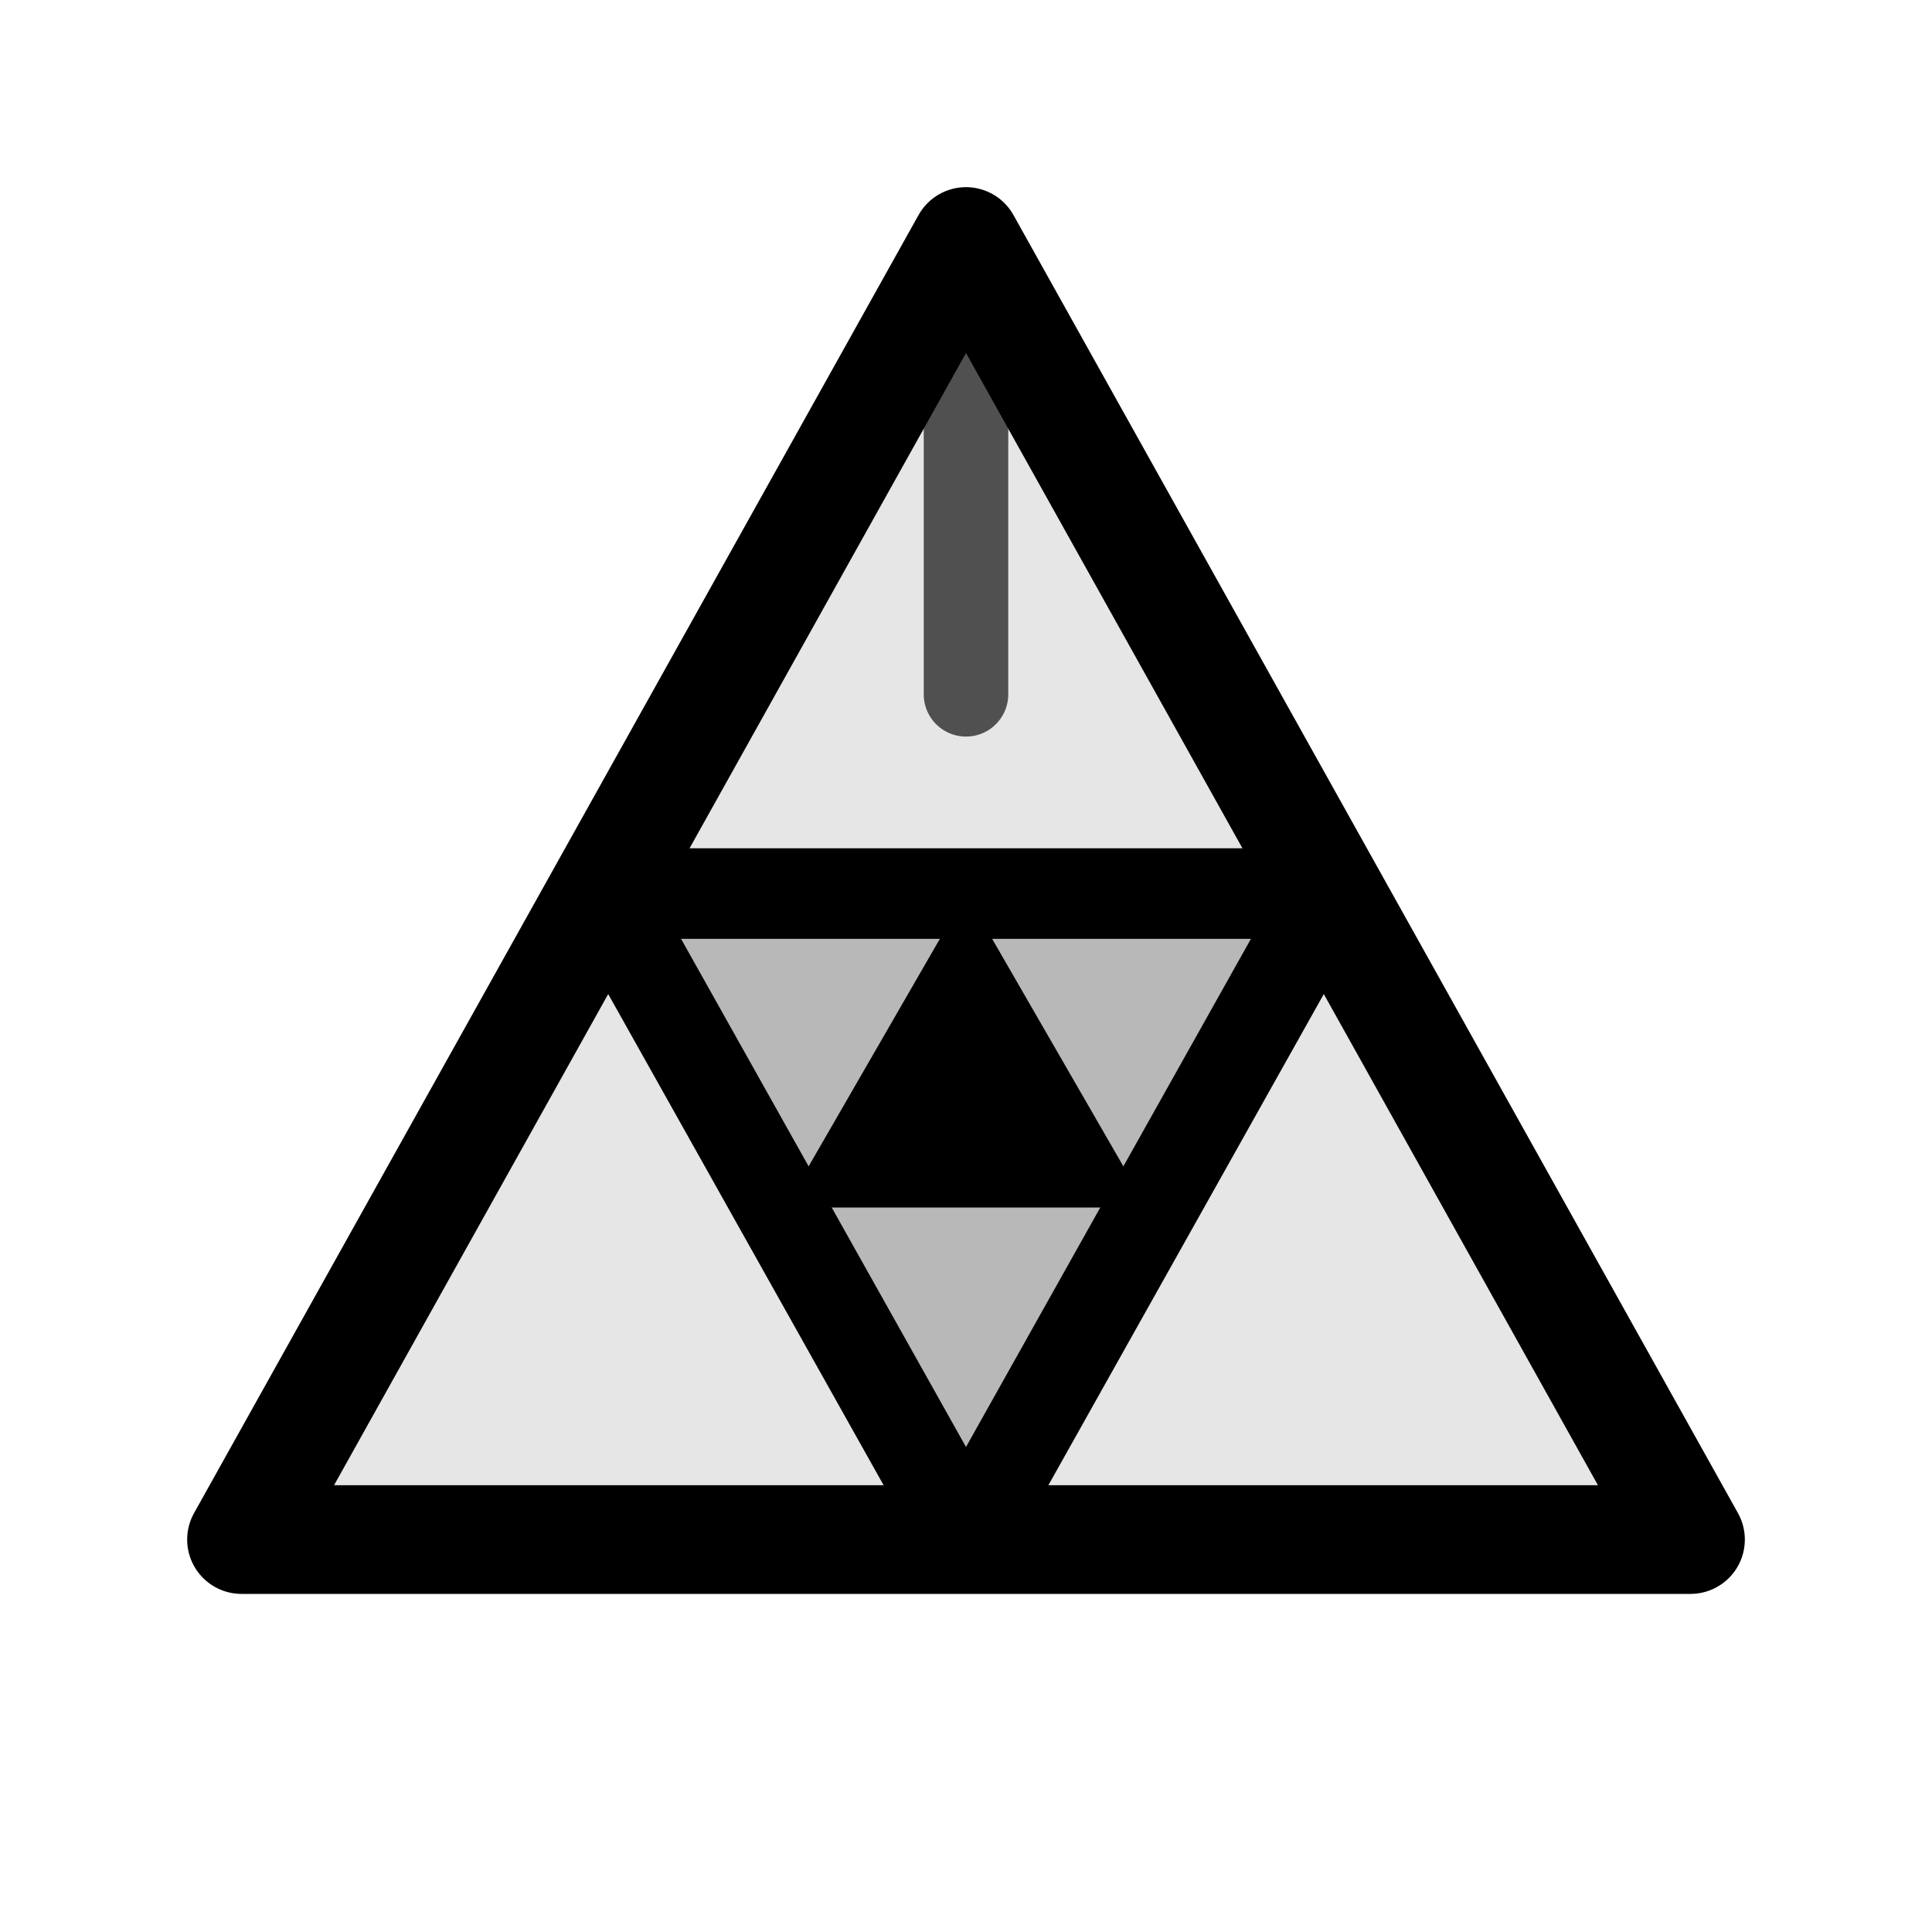
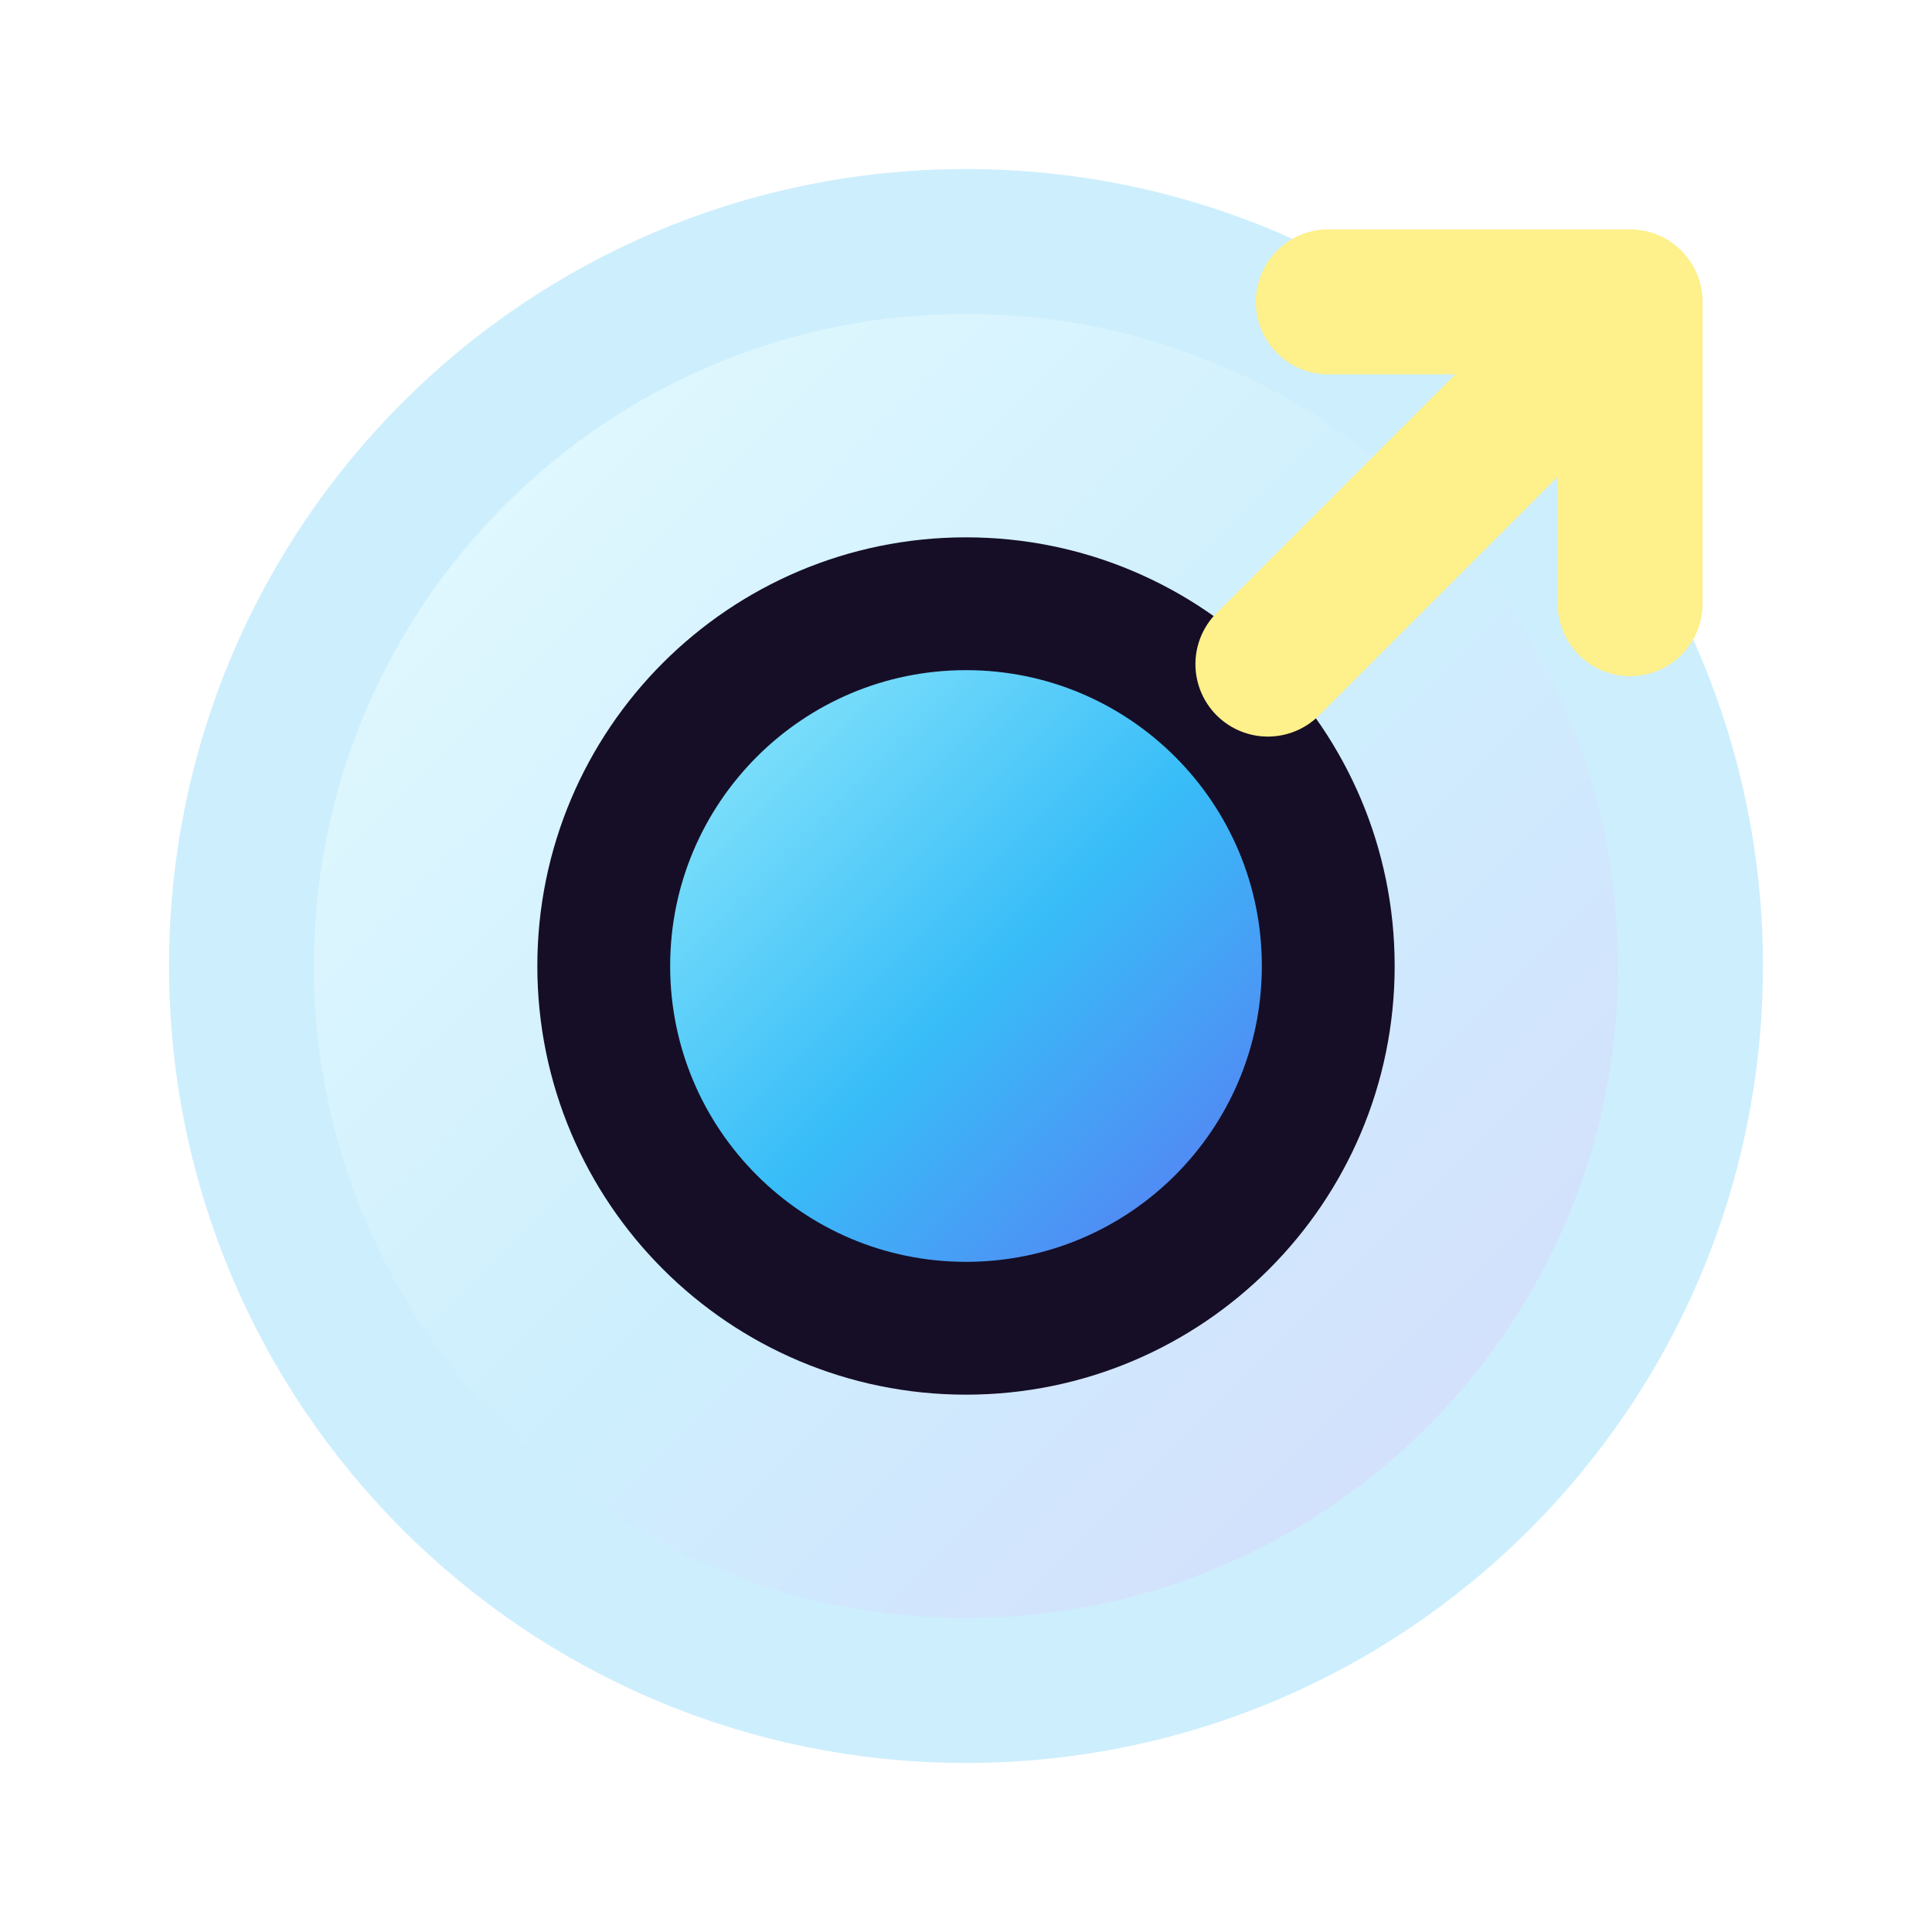
- <svg xmlns="http://www.w3.org/2000/svg" viewBox="0 0 32 32" width="100%" height="100%" fill="none">
-   <polygon points="16,4 28,25.5 4,25.5" fill="currentColor" fill-opacity="0.1" stroke="currentColor" stroke-width="1.8" stroke-linejoin="round" vector-effect="non-scaling-stroke" />
-   <polygon points="16,25.5 22,14.8 10,14.8" fill="currentColor" fill-opacity="0.2" stroke="currentColor" stroke-width="1.5" stroke-linejoin="round" vector-effect="non-scaling-stroke" />
-   <polygon points="16,14.8 19,20 13,20" fill="currentColor" />
-   <path d="M16 4V11.5" stroke="currentColor" stroke-width="1.4" stroke-linecap="round" stroke-opacity="0.65" vector-effect="non-scaling-stroke" />
+ <svg xmlns="http://www.w3.org/2000/svg" viewBox="0 0 32 32" fill="none">
+   <defs>
+     <linearGradient id="p2_st5" x1="0%" y1="0%" x2="100%" y2="100%">
+       <stop offset="0%" stop-color="#a5f3fc" />
+       <stop offset="52%" stop-color="#38bdf8" />
+       <stop offset="100%" stop-color="#6366f1" />
+     </linearGradient>
+   </defs>
+   <circle cx="16" cy="16" r="12" fill="url(#p2_st5)" opacity="0.25" stroke="#38bdf8" stroke-width="2.4" />
+   <circle cx="16" cy="16" r="6" fill="url(#p2_st5)" stroke="#160e26" stroke-width="2.2" />
+   <path d="M21 11 L27 5 M22 5 H27 V10" stroke="#fef08a" stroke-width="2.4" stroke-linecap="round" stroke-linejoin="round" />
</svg>
